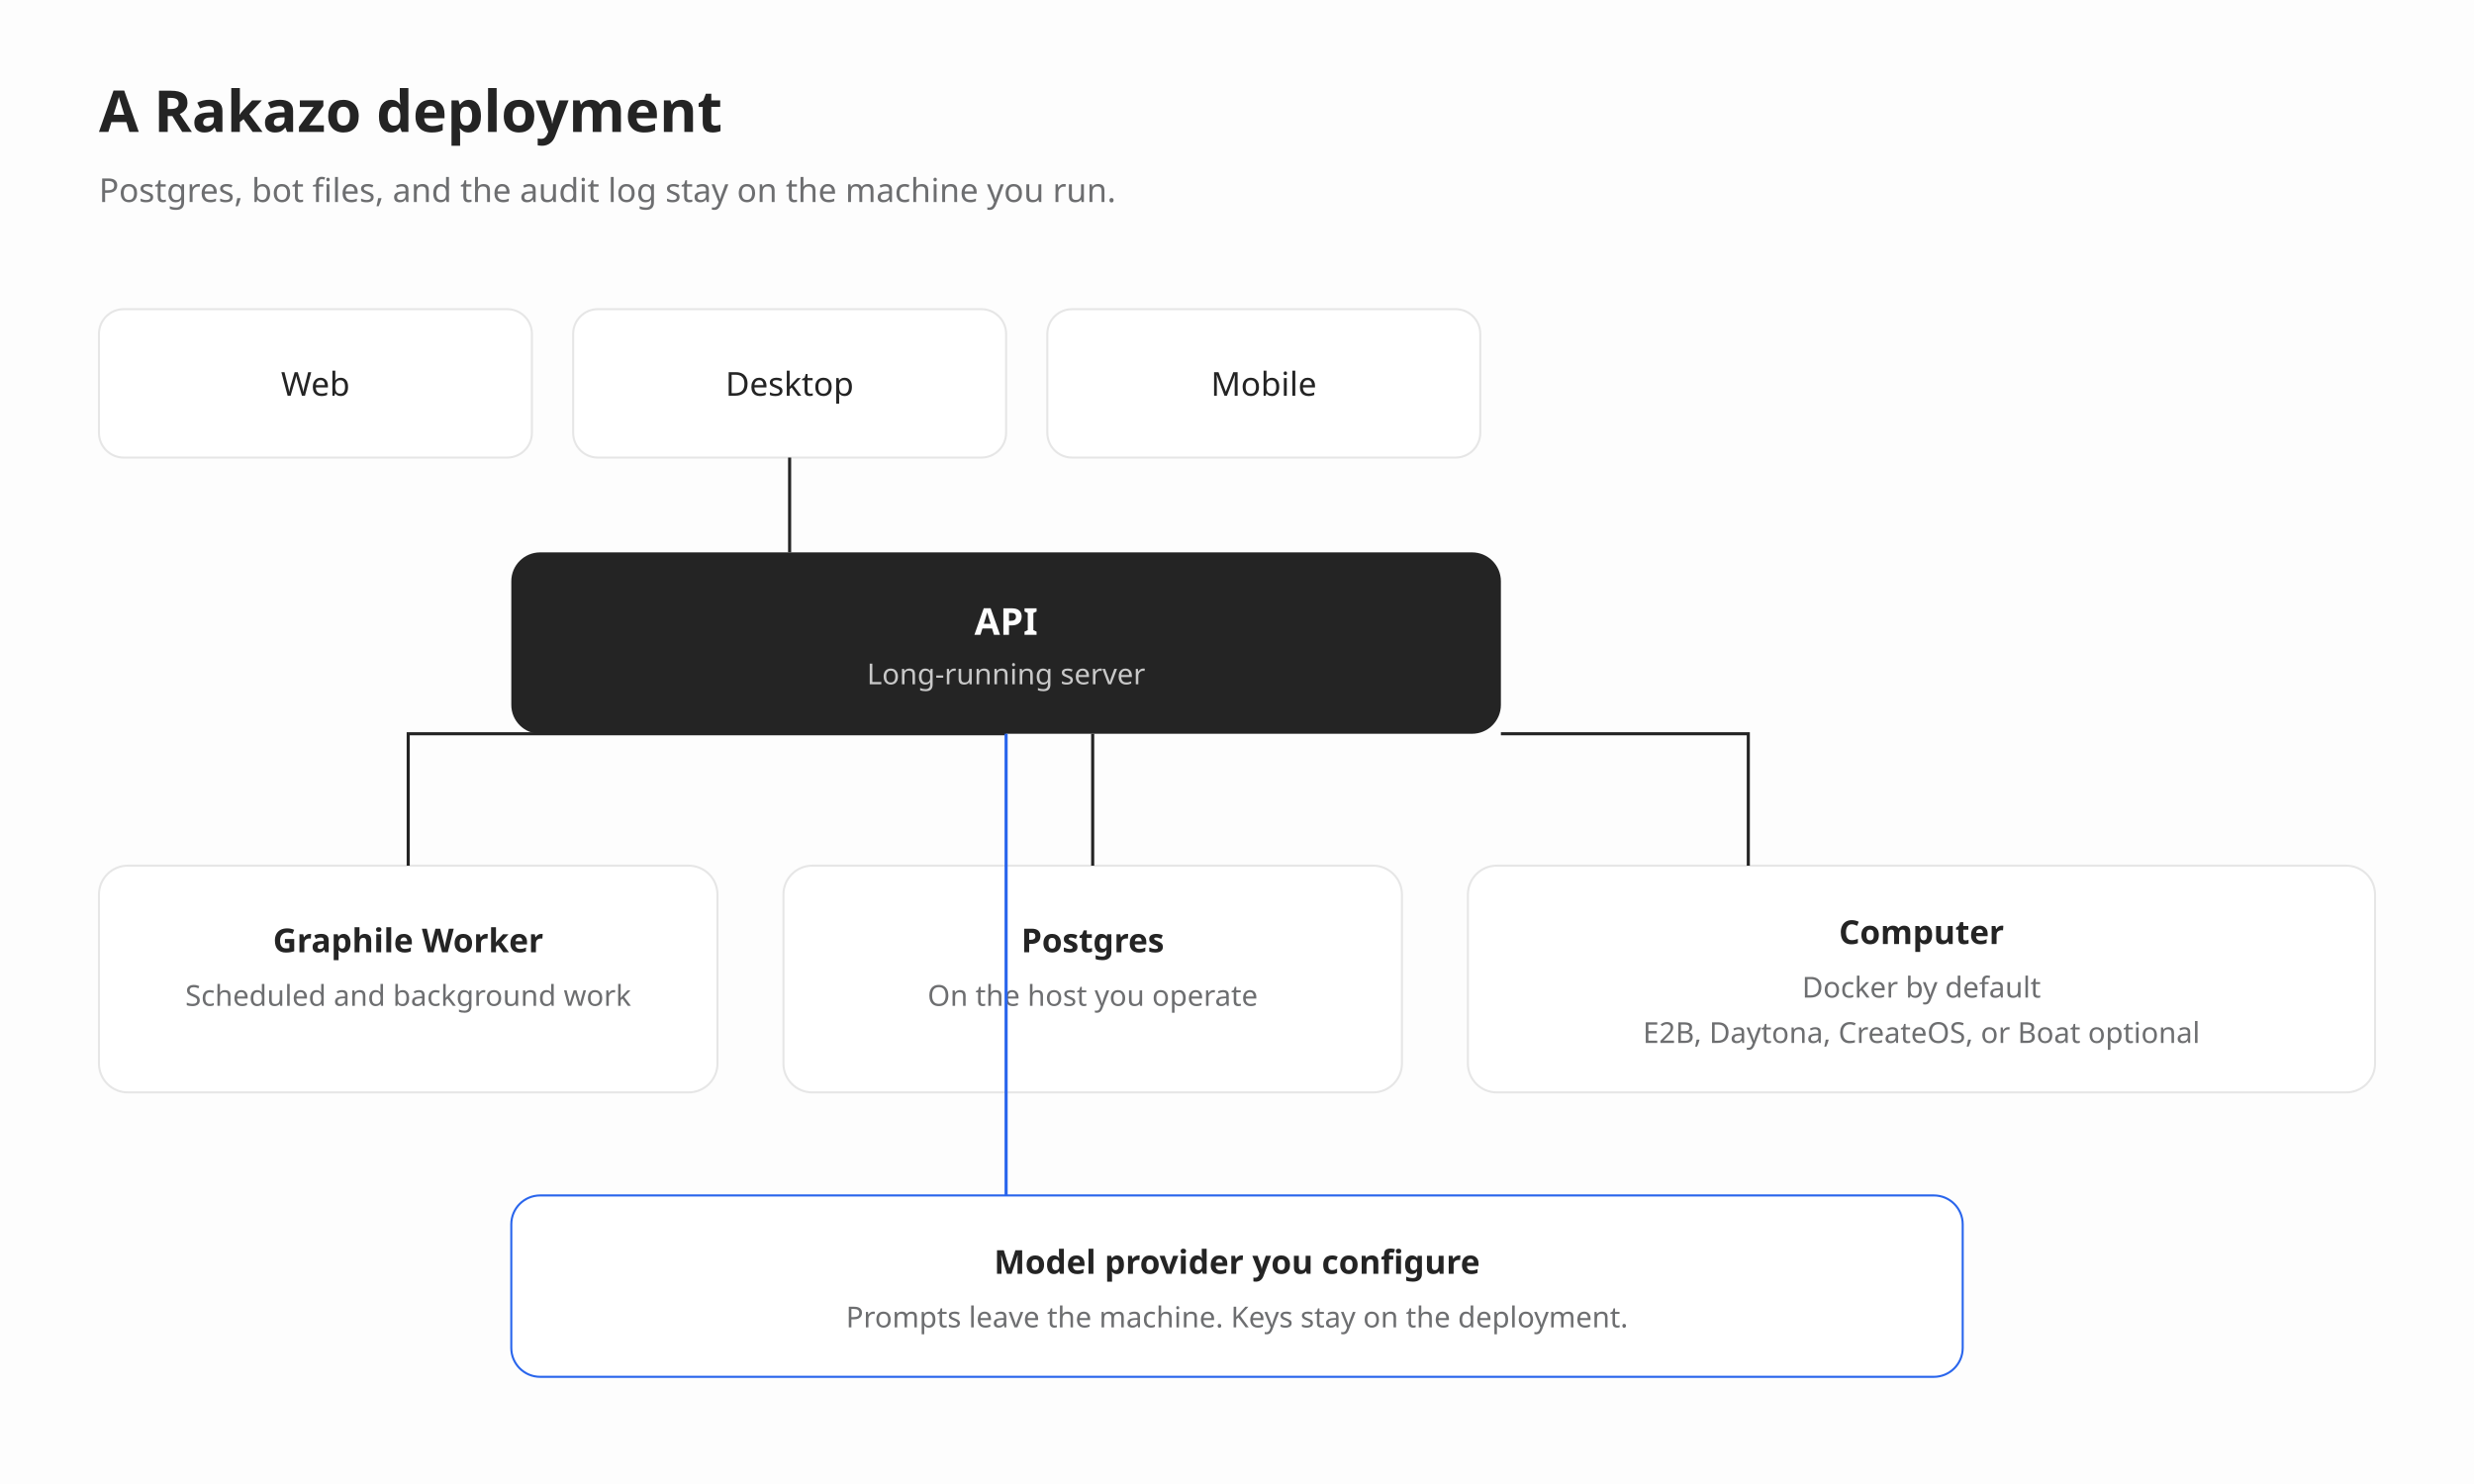
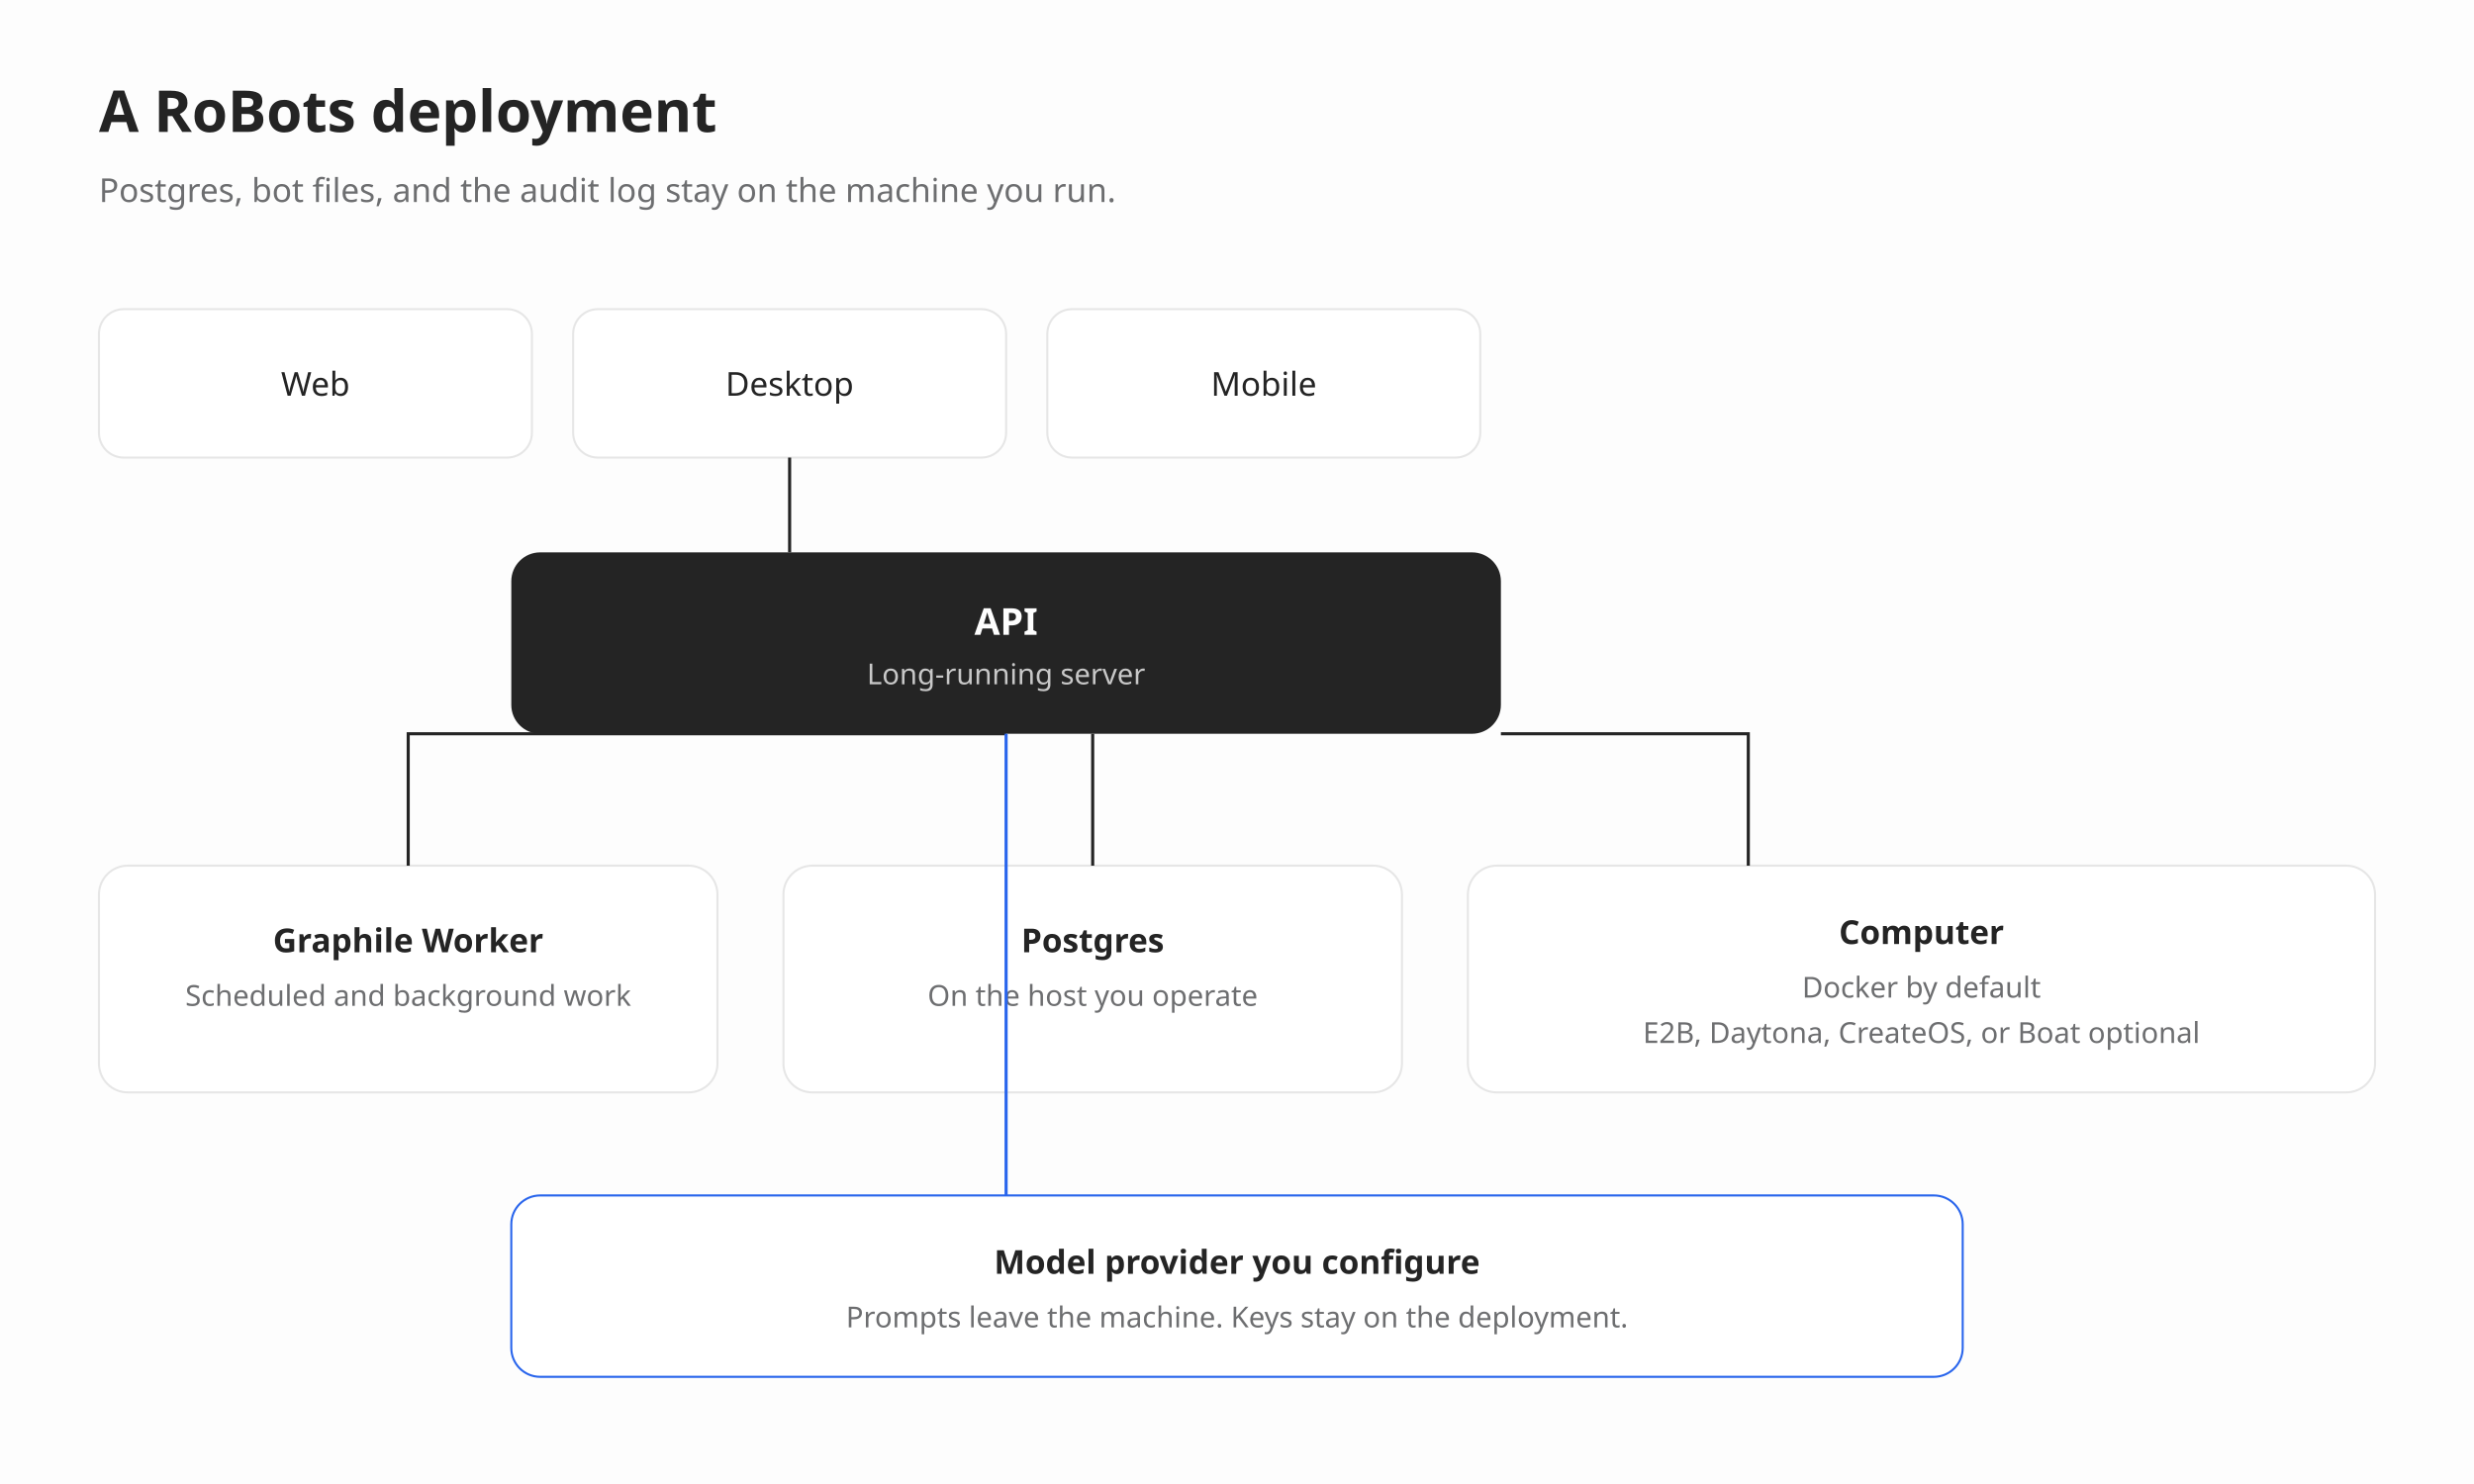
<svg xmlns="http://www.w3.org/2000/svg" width="1200" height="720" viewBox="0 0 1200 720" role="img" aria-labelledby="archTitle archDesc">
  <rect width="1200" height="720" fill="#fdfdfd" />
-   <text x="48" y="64" fill="#242424" font-family="Geist, ui-sans-serif, system-ui, sans-serif" font-size="28" font-weight="600">A Rakazo deployment</text>
+   <text x="48" y="64" fill="#242424" font-family="Geist, ui-sans-serif, system-ui, sans-serif" font-size="28" font-weight="600">A RoBots deployment</text>
  <text x="48" y="98" fill="#6d6e70" font-family="Geist, ui-sans-serif, system-ui, sans-serif" font-size="16">Postgres, bot files, and the audit log stay on the machine you run.</text>
  <g font-family="Geist, ui-sans-serif, system-ui, sans-serif" font-size="16" fill="#242424">
    <rect x="48" y="150" width="210" height="72" rx="12" fill="#ffffff" stroke="#e6e6e6" />
    <text x="153" y="192" text-anchor="middle">Web</text>
    <rect x="278" y="150" width="210" height="72" rx="12" fill="#ffffff" stroke="#e6e6e6" />
    <text x="383" y="192" text-anchor="middle">Desktop</text>
    <rect x="508" y="150" width="210" height="72" rx="12" fill="#ffffff" stroke="#e6e6e6" />
    <text x="613" y="192" text-anchor="middle">Mobile</text>
    <path d="M383 222 V268" stroke="#242424" stroke-width="1.5" fill="none" />
    <rect x="248" y="268" width="480" height="88" rx="14" fill="#242424" />
    <text x="488" y="308" text-anchor="middle" fill="#fdfdfd" font-size="18" font-weight="600">API</text>
    <text x="488" y="332" text-anchor="middle" fill="#c8c8c8" font-size="14">Long-running server</text>
    <rect x="48" y="420" width="300" height="110" rx="14" fill="#ffffff" stroke="#e6e6e6" />
    <text x="198" y="462" text-anchor="middle" font-weight="600">Graphile Worker</text>
    <text x="198" y="488" text-anchor="middle" fill="#6d6e70" font-size="14">Scheduled and background work</text>
    <rect x="380" y="420" width="300" height="110" rx="14" fill="#ffffff" stroke="#e6e6e6" />
    <text x="530" y="462" text-anchor="middle" font-weight="600">Postgres</text>
    <text x="530" y="488" text-anchor="middle" fill="#6d6e70" font-size="14">On the host you operate</text>
    <rect x="712" y="420" width="440" height="110" rx="14" fill="#ffffff" stroke="#e6e6e6" />
    <text x="932" y="458" text-anchor="middle" font-weight="600">Computer</text>
    <text x="932" y="484" text-anchor="middle" fill="#6d6e70" font-size="14">Docker by default</text>
    <text x="932" y="506" text-anchor="middle" fill="#6d6e70" font-size="14">E2B, Daytona, CreateOS, or Boat optional</text>
    <path d="M198 420 V356 H488" stroke="#242424" stroke-width="1.5" fill="none" />
    <path d="M530 420 V356" stroke="#242424" stroke-width="1.5" fill="none" />
    <path d="M848 420 V356 H728" stroke="#242424" stroke-width="1.5" fill="none" />
    <rect x="248" y="580" width="704" height="88" rx="14" fill="#ffffff" stroke="#2965ec" />
    <text x="600" y="618" text-anchor="middle" font-weight="600">Model provider you configure</text>
    <text x="600" y="644" text-anchor="middle" fill="#6d6e70" font-size="14">Prompts leave the machine. Keys stay on the deployment.</text>
    <path d="M488 356 V580" stroke="#2965ec" stroke-width="1.5" fill="none" />
  </g>
</svg>
